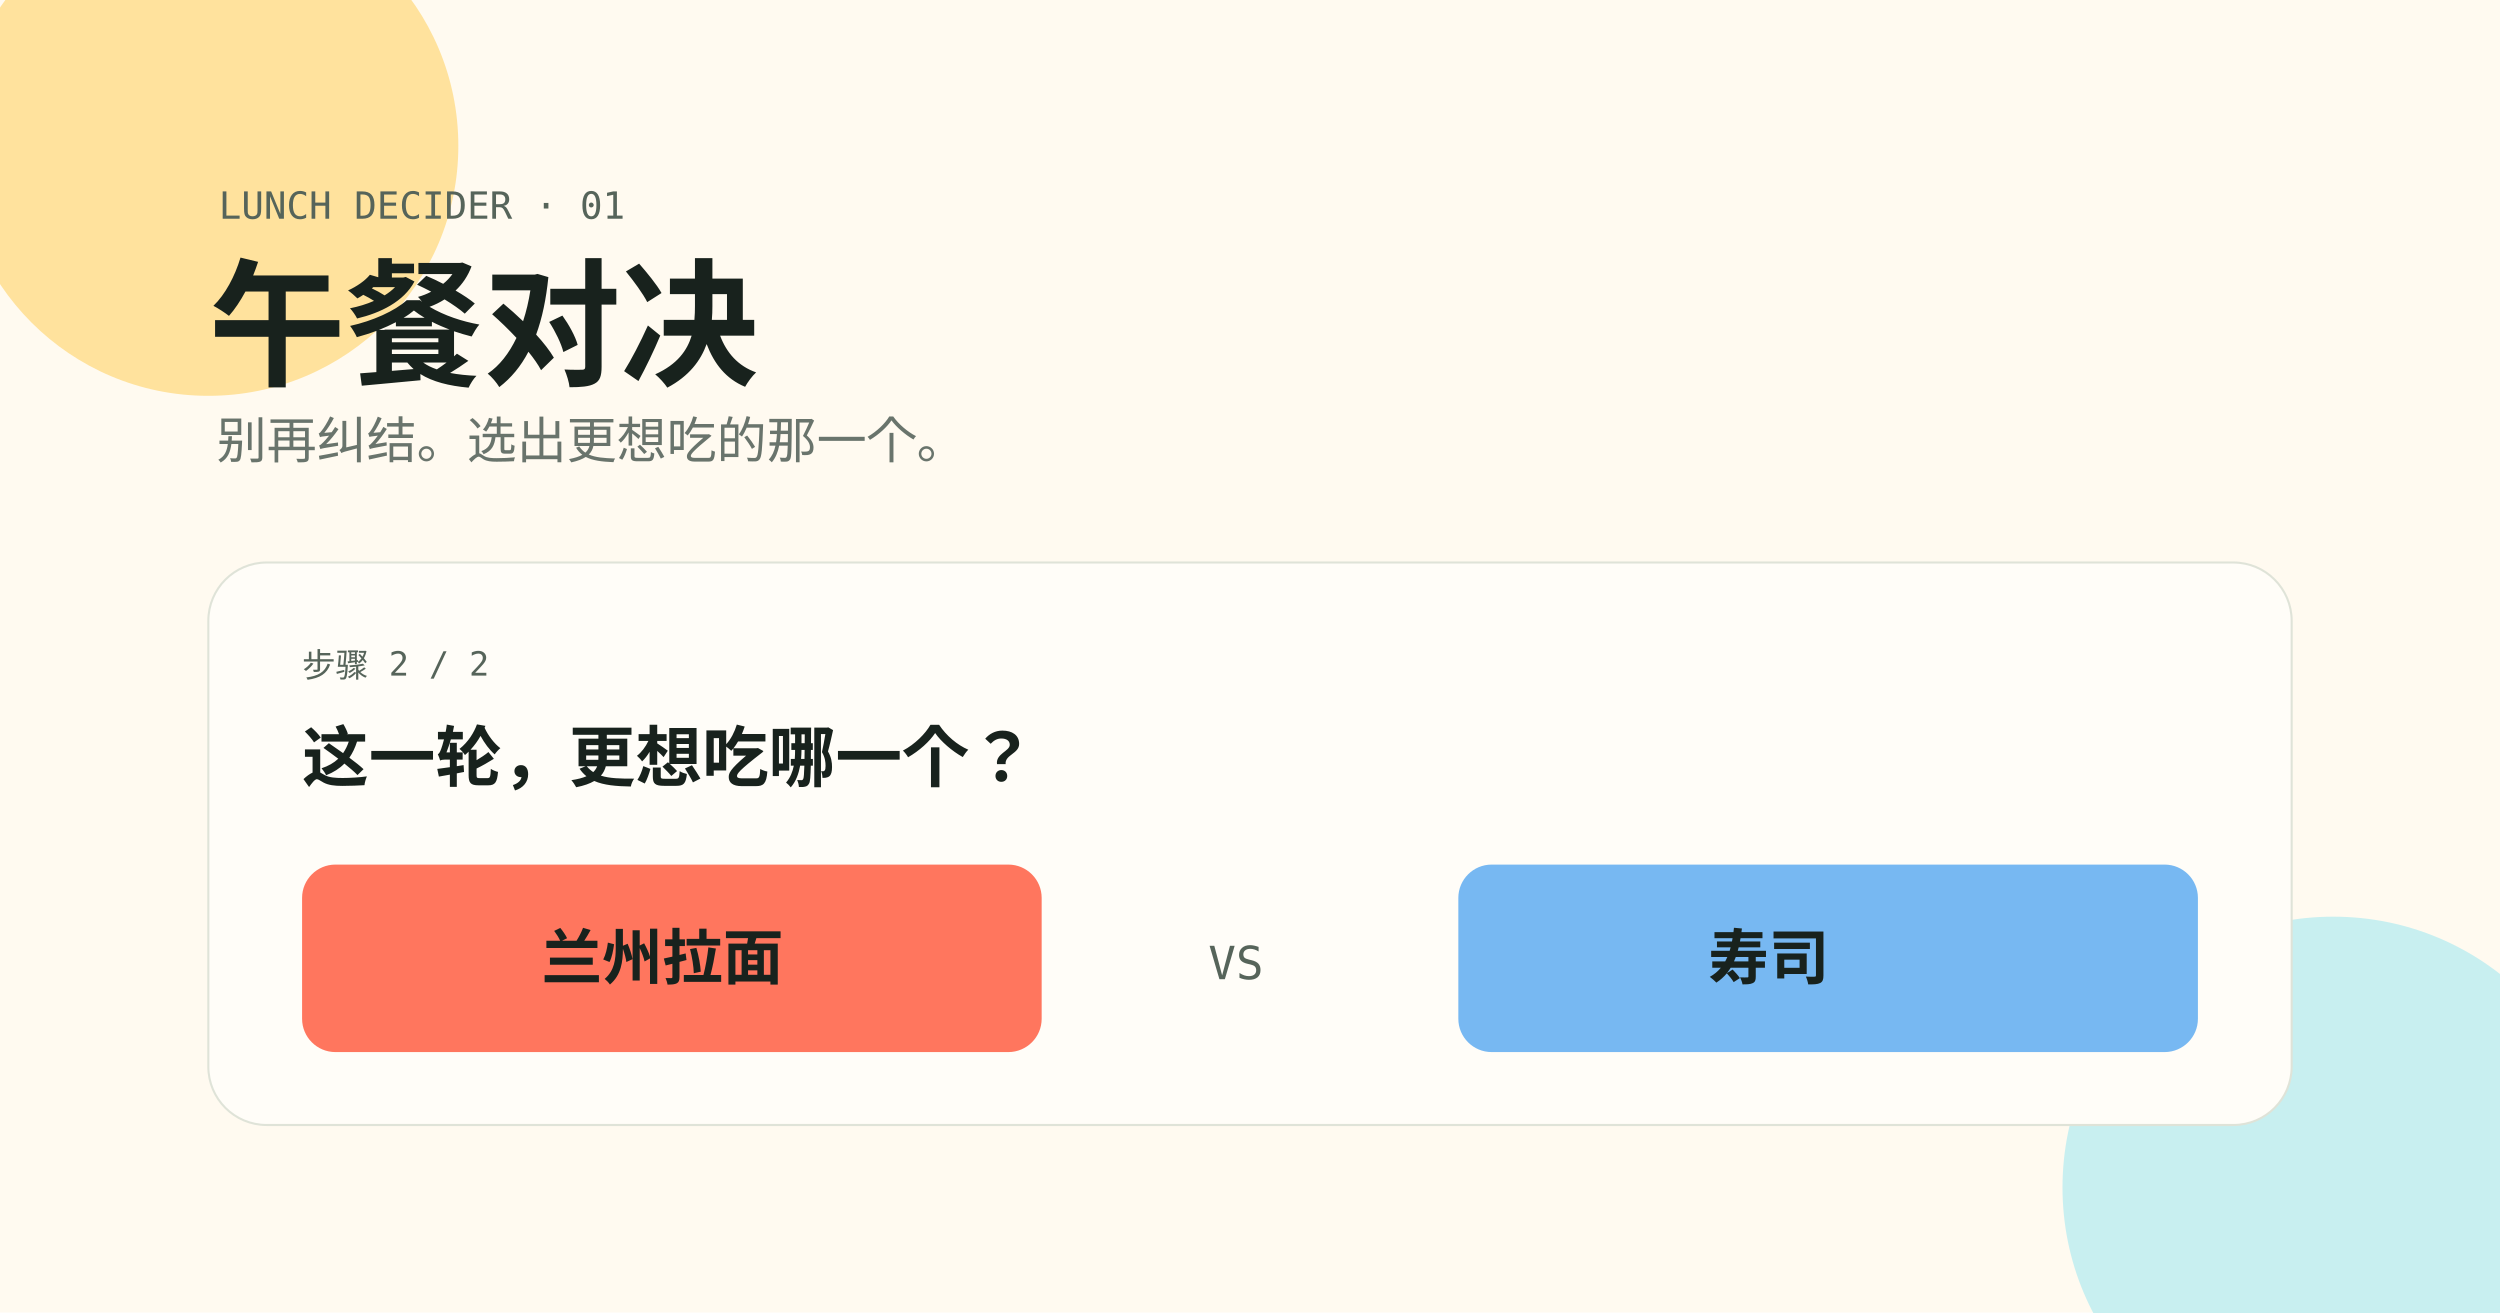
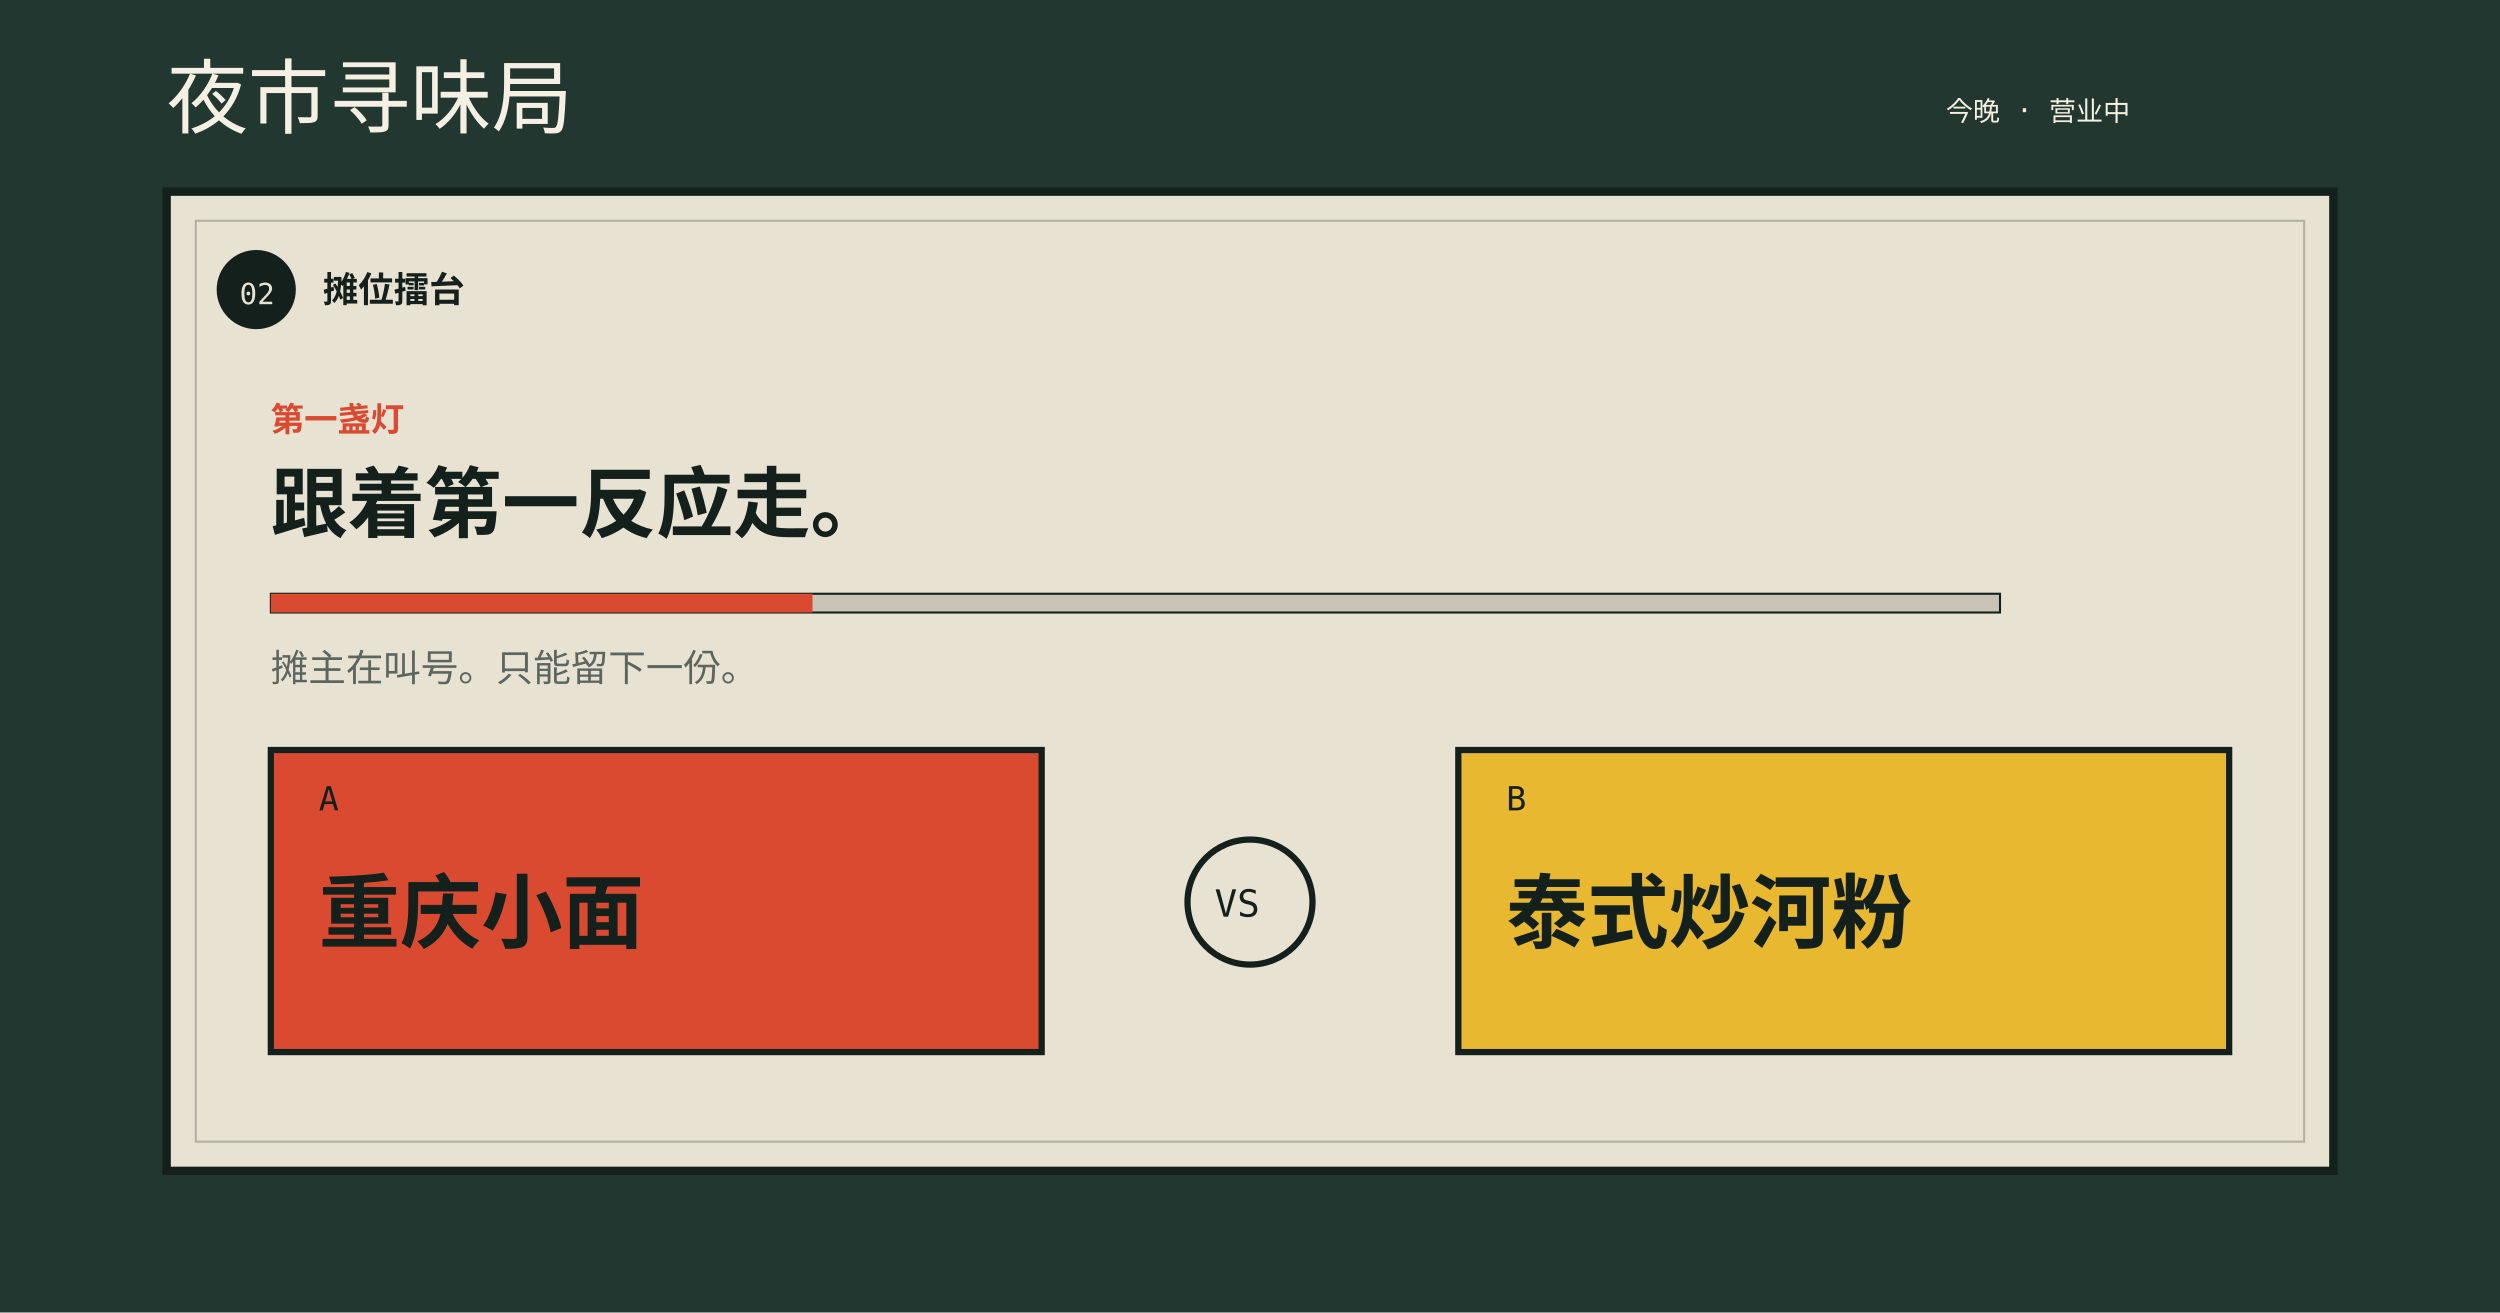
- <svg xmlns="http://www.w3.org/2000/svg" width="1200" height="630" viewBox="0 0 1200 630" role="img" aria-label="午餐对决界面预览">
-   <rect width="1200" height="630" fill="#fffaf0" />
-   <circle cx="100" cy="70" r="120" fill="#ffe29d" />
-   <circle cx="1120" cy="570" r="130" fill="#c8eff0" />
-   <text x="105" y="105" fill="#56645a" font-family="monospace" font-size="18">LUNCH DECIDER · 01</text>
-   <text x="100" y="180" fill="#18221d" font-family="sans-serif" font-size="66" font-weight="800">午餐对决</text>
-   <text x="104" y="220" fill="#69746c" font-family="sans-serif" font-size="24">别再纠结。选出更想吃的那一个。</text>
-   <rect x="100" y="270" width="1000" height="270" rx="28" fill="#fffdf8" stroke="#dfe3d8" />
-   <text x="145" y="325" fill="#56645a" font-family="monospace" font-size="16">步骤 2 / 2</text>
-   <text x="145" y="375" fill="#18221d" font-family="sans-serif" font-size="32" font-weight="700">这一轮，更想吃哪一个？</text>
-   <rect x="145" y="415" width="355" height="90" rx="16" fill="#ff765e" />
-   <rect x="700" y="415" width="355" height="90" rx="16" fill="#77b8f2" />
-   <text x="260" y="470" fill="#18221d" font-family="sans-serif" font-size="29" font-weight="700">兰州拉面</text>
-   <text x="580" y="470" fill="#56645a" font-family="monospace" font-size="22">VS</text>
-   <text x="820" y="470" fill="#18221d" font-family="sans-serif" font-size="29" font-weight="700">寿司</text>
+ <svg xmlns="http://www.w3.org/2000/svg" width="1200" height="630" viewBox="0 0 1200 630" role="img" aria-label="夜市寻味局界面预览">
+   <rect width="1200" height="630" fill="#21372f" />
+   <rect x="80" y="92" width="1040" height="470" fill="#e8e2d3" stroke="#14201c" stroke-width="4" />
+   <rect x="94" y="106" width="1012" height="442" fill="none" stroke="#14201c" stroke-opacity=".25" />
+   <circle cx="123" cy="139" r="19" fill="#14201c" />
+   <text x="115" y="146" fill="#e8e2d3" font-family="monospace" font-size="14">02</text>
+   <text x="155" y="145" fill="#14201c" font-family="monospace" font-size="17" font-weight="700">摊位擂台</text>
+   <text x="130" y="207" fill="#d94a31" font-family="monospace" font-size="16" font-weight="700">第一盏灯</text>
+   <text x="130" y="255" fill="#14201c" font-family="sans-serif" font-size="37" font-weight="800">跟着第一反应走。</text>
+   <rect x="130" y="285" width="830" height="9" fill="#c9c3b6" stroke="#14201c" />
+   <rect x="130" y="285" width="260" height="9" fill="#d94a31" />
+   <text x="130" y="327" fill="#5c665f" font-family="sans-serif" font-size="18">摊主在叫号。只能留下一份。</text>
+   <rect x="130" y="360" width="370" height="145" fill="#d94a31" stroke="#14201c" stroke-width="3" />
+   <rect x="700" y="360" width="370" height="145" fill="#e7b830" stroke="#14201c" stroke-width="3" />
+   <text x="153" y="389" fill="#14201c" font-family="monospace" font-size="16">A</text>
+   <text x="153" y="452" fill="#14201c" font-family="sans-serif" font-size="39" font-weight="800">重庆小面</text>
+   <text x="723" y="389" fill="#14201c" font-family="monospace" font-size="16">B</text>
+   <text x="723" y="452" fill="#14201c" font-family="sans-serif" font-size="39" font-weight="800">泰式炒河粉</text>
+   <circle cx="600" cy="433" r="30" fill="#e8e2d3" stroke="#14201c" stroke-width="3" />
+   <text x="583" y="440" fill="#14201c" font-family="monospace" font-size="18">VS</text>
+   <text x="80" y="61" fill="#f6f0e4" font-family="cursive" font-size="39">夜市寻味局</text>
+   <text x="934" y="58" fill="#f6f0e4" font-family="monospace" font-size="13">今晚 · 营业中</text>
</svg>
